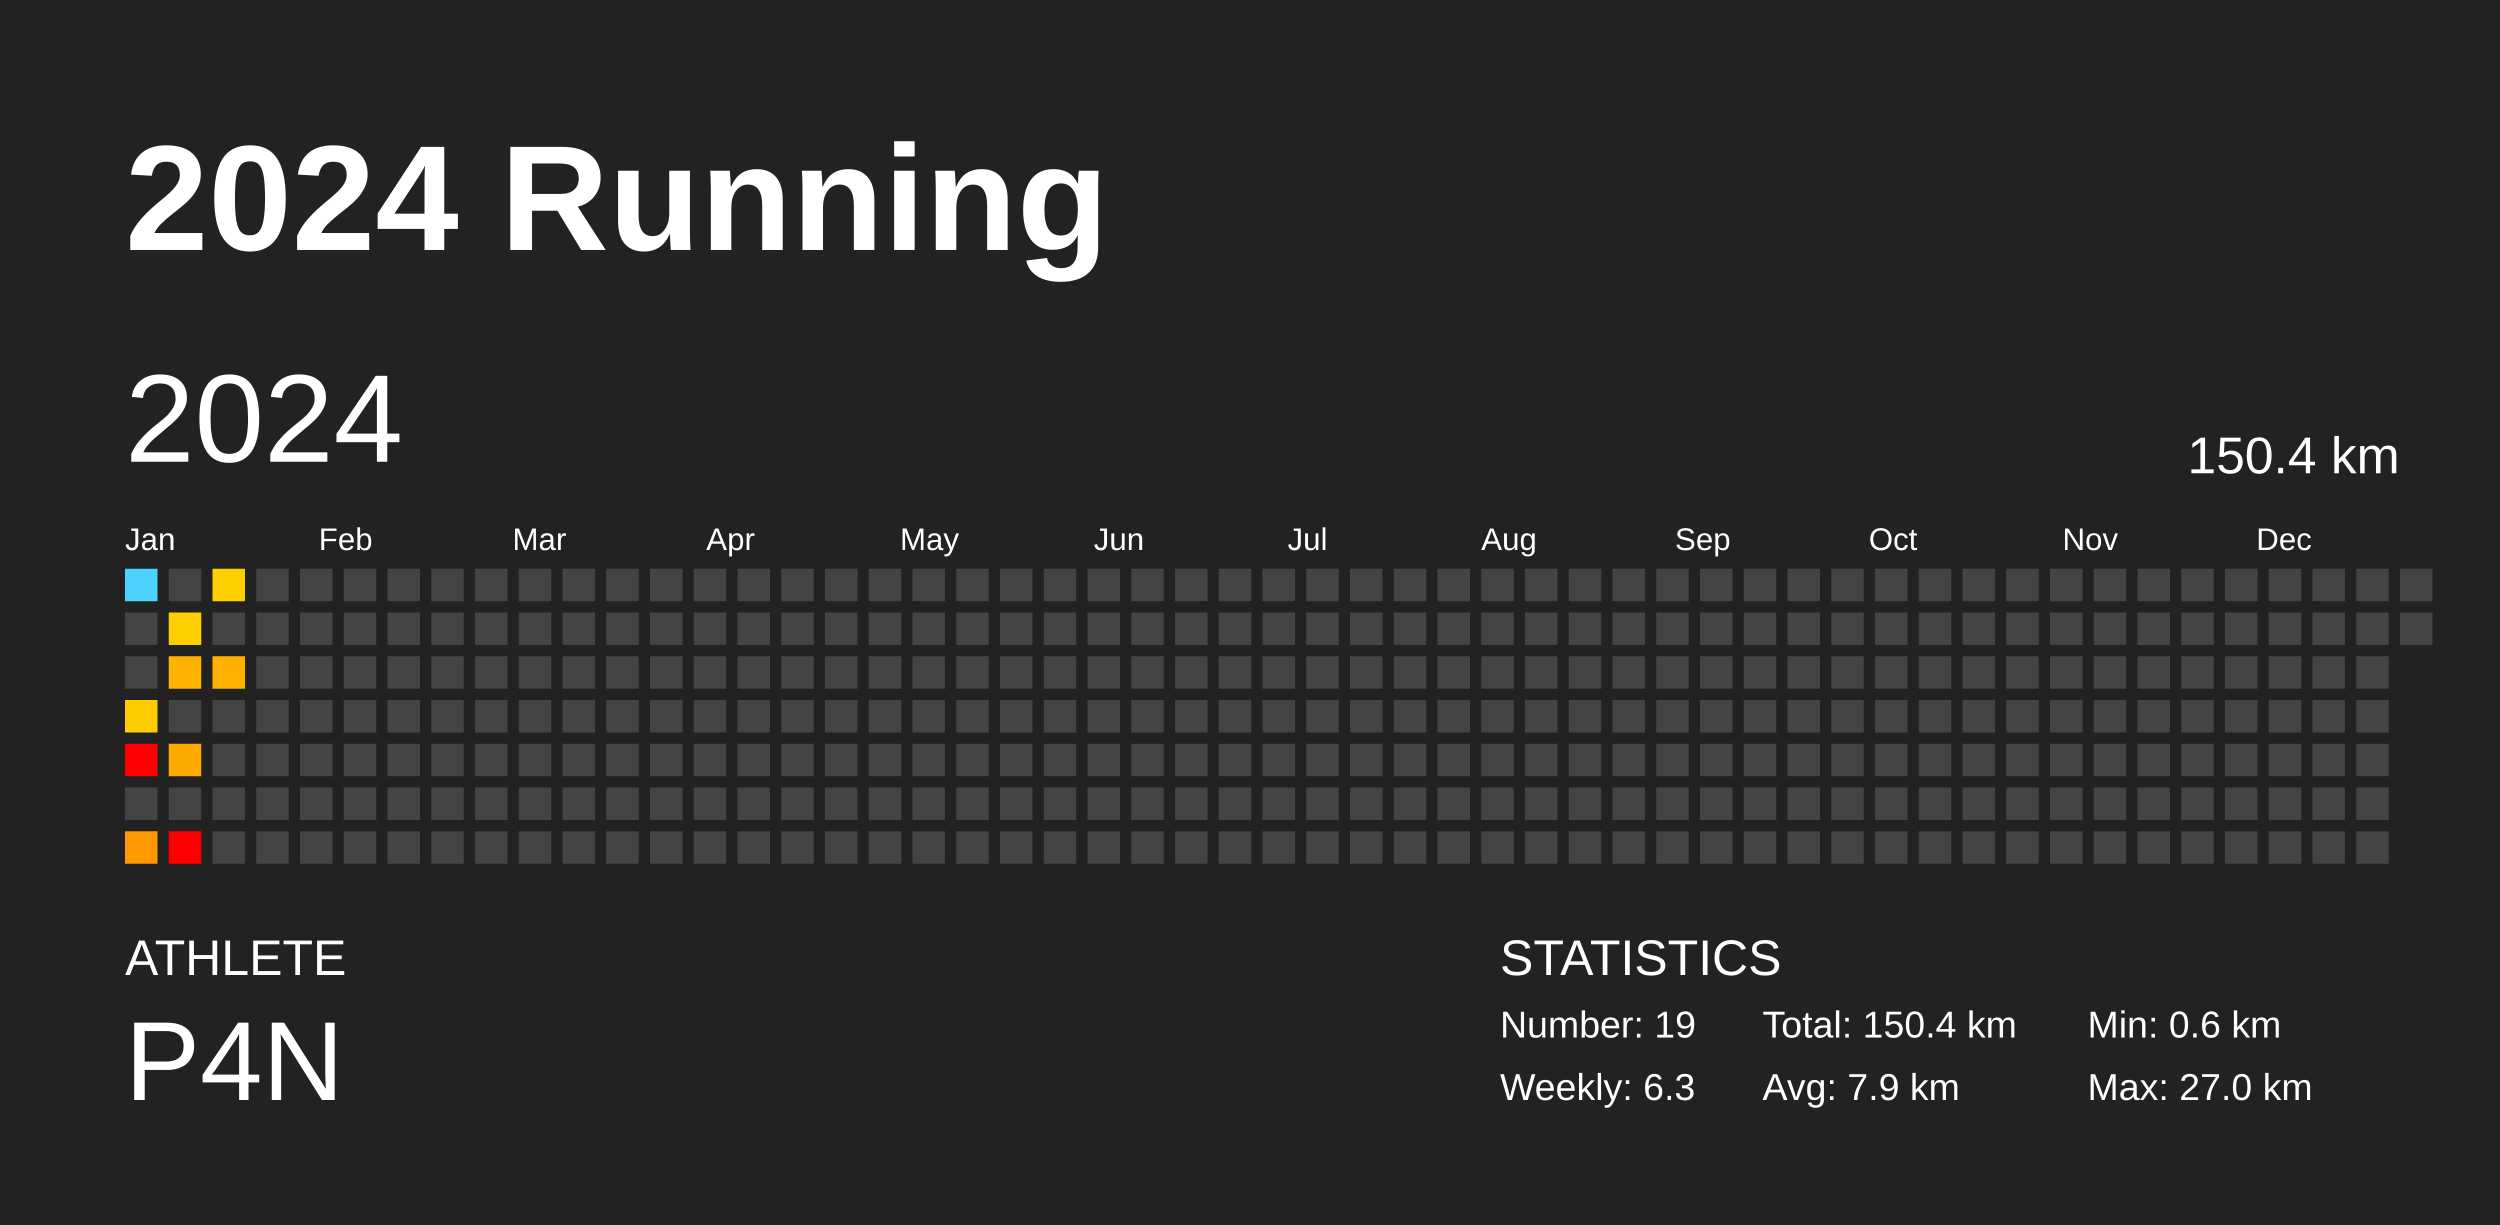
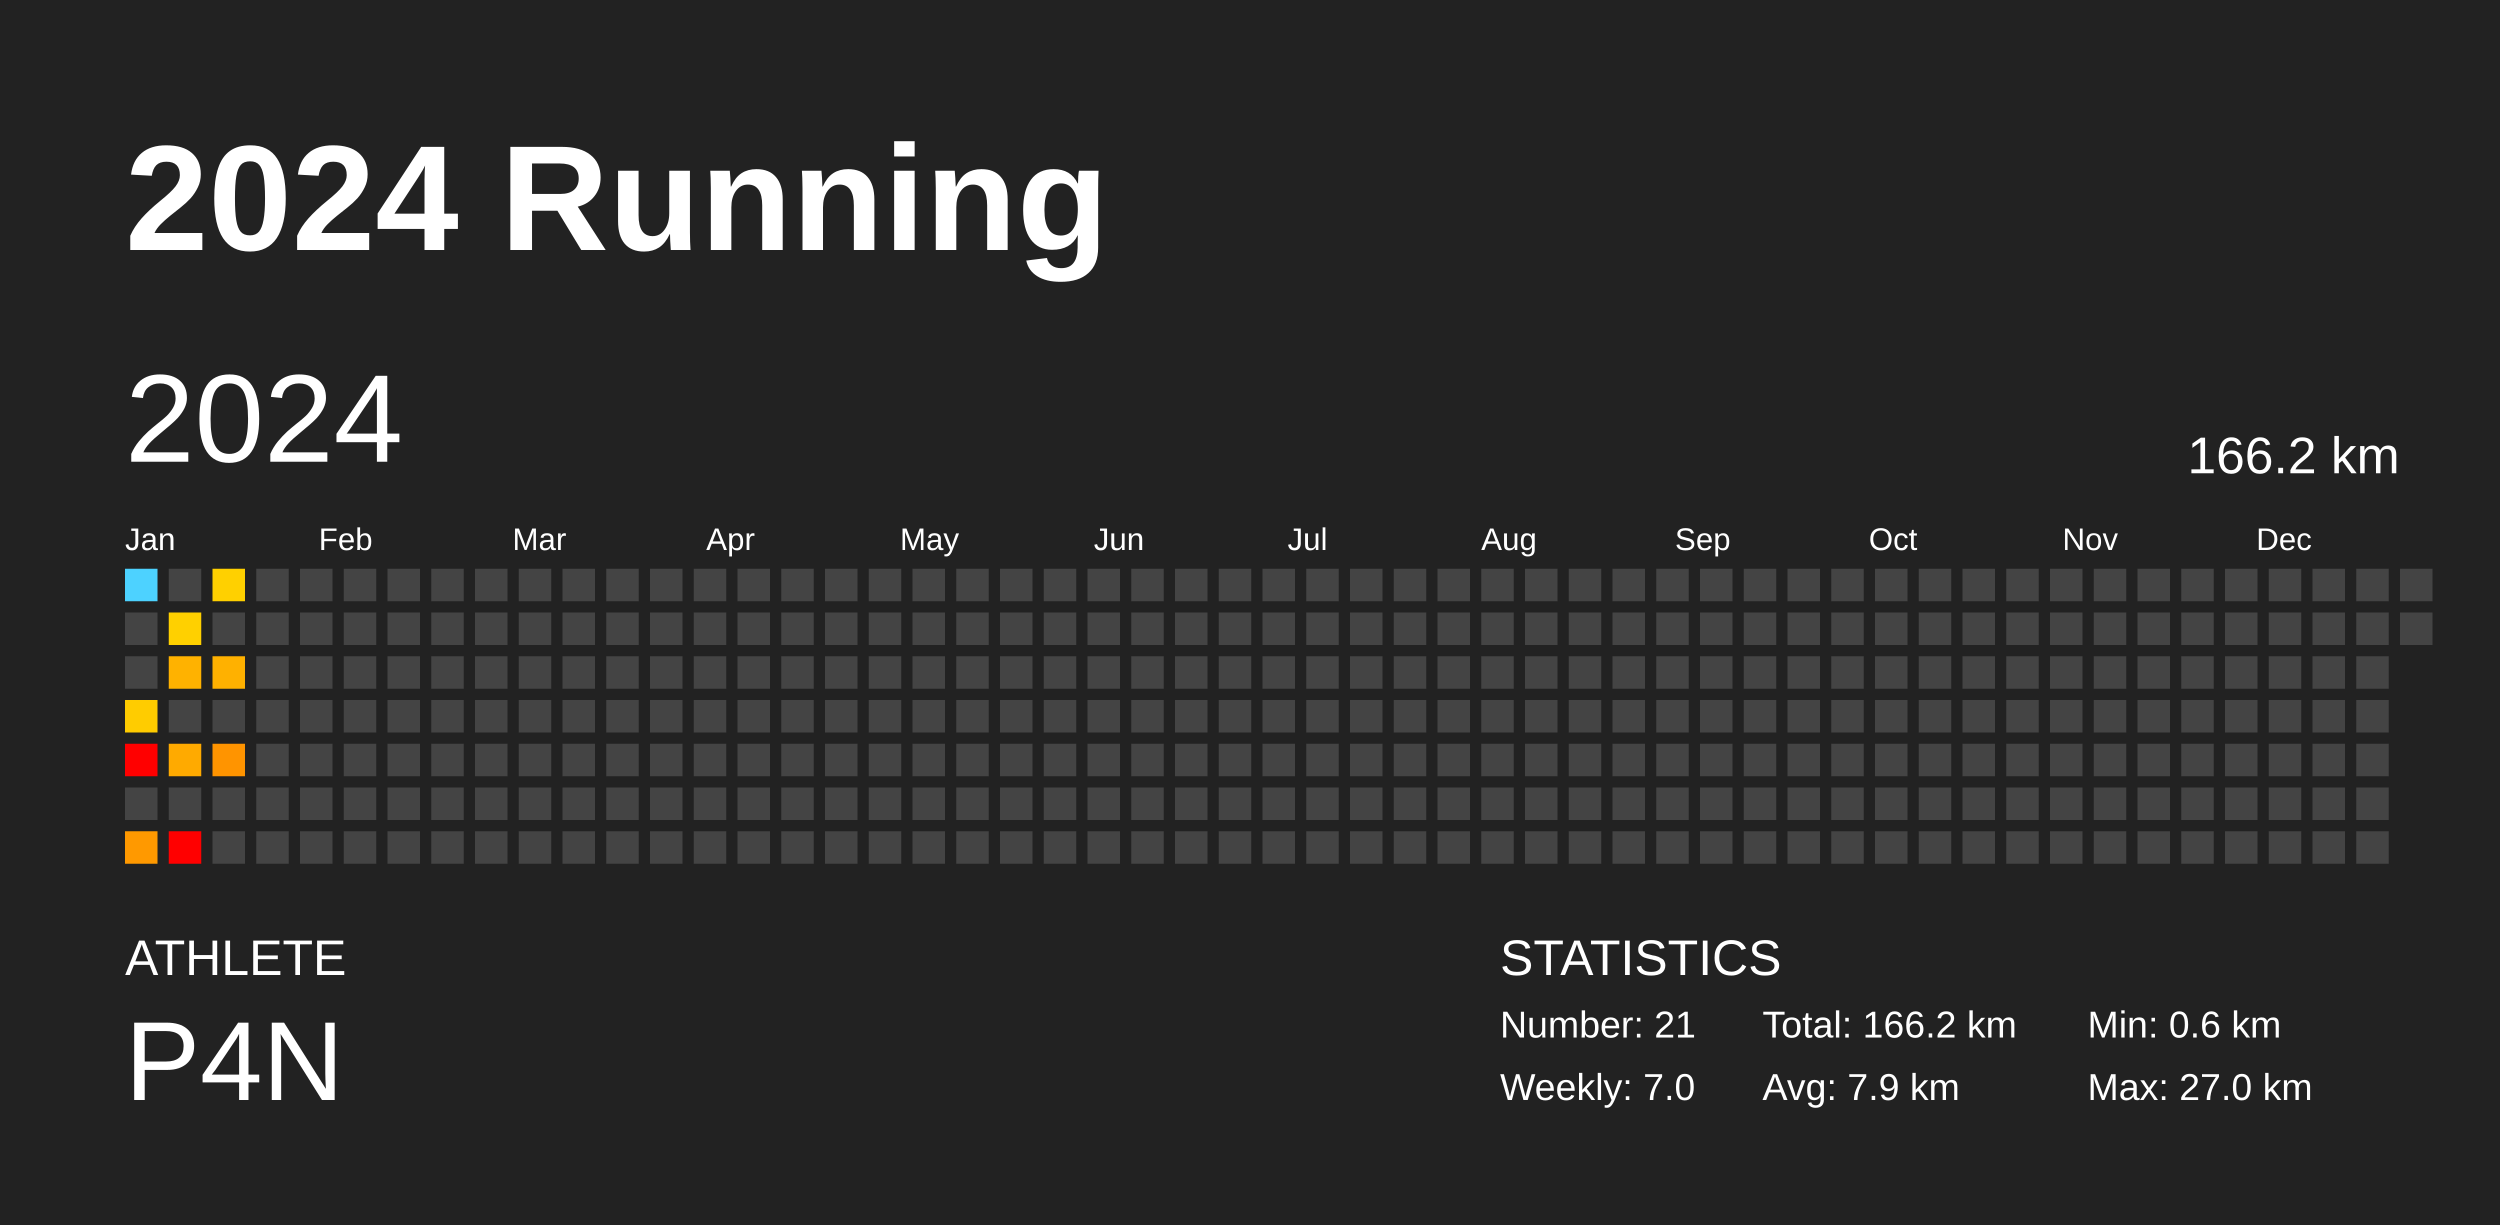
<svg xmlns="http://www.w3.org/2000/svg" baseProfile="full" height="98mm" version="1.1" viewBox="0,0,200,98" width="200mm">
  <defs />
  <rect fill="#222222" height="98" width="200" x="0" y="0" />
  <text fill="#FFFFFF" style="font-size:12px; font-family:Arial; font-weight:bold;" x="10" y="20">2024 Running</text>
  <text fill="#FFFFFF" style="font-size:4px; font-family:Arial" x="10" y="78">ATHLETE</text>
  <text fill="#FFFFFF" style="font-size:9px; font-family:Arial" x="10" y="88">P4N</text>
  <text fill="#FFFFFF" style="font-size:4px; font-family:Arial" x="120" y="78">STATISTICS</text>
-   <text fill="#FFFFFF" style="font-size:3px; font-family:Arial" x="120" y="83">Number: 19</text>
-   <text fill="#FFFFFF" style="font-size:3px; font-family:Arial" x="120" y="88">Weekly: 6.3</text>
-   <text fill="#FFFFFF" style="font-size:3px; font-family:Arial" x="141" y="83">Total: 150.4 km</text>
+   <text fill="#FFFFFF" style="font-size:3px; font-family:Arial" x="120" y="83">Number: 21</text>
+   <text fill="#FFFFFF" style="font-size:3px; font-family:Arial" x="120" y="88">Weekly: 7.0</text>
+   <text fill="#FFFFFF" style="font-size:3px; font-family:Arial" x="141" y="83">Total: 166.2 km</text>
  <text fill="#FFFFFF" style="font-size:3px; font-family:Arial" x="141" y="88">Avg: 7.9 km</text>
  <text fill="#FFFFFF" style="font-size:3px; font-family:Arial" x="167" y="83">Min: 0.6 km</text>
  <text fill="#FFFFFF" style="font-size:3px; font-family:Arial" x="167" y="88">Max: 27.0 km</text>
  <text dominant-baseline="hanging" fill="#FFFFFF" style="font-size:10.0px; font-family:Arial;" x="10" y="30">2024</text>
-   <text dominant-baseline="hanging" fill="#FFFFFF" style="font-size:4.125px; font-family:Arial;" x="175" y="35">150.4 km</text>
+   <text dominant-baseline="hanging" fill="#FFFFFF" style="font-size:4.125px; font-family:Arial;" x="175" y="35">166.2 km</text>
  <text fill="#FFFFFF" style="font-size:2.5px; font-family:Arial" x="10.0" y="44">Jan</text>
  <text fill="#FFFFFF" style="font-size:2.5px; font-family:Arial" x="25.5" y="44">Feb</text>
  <text fill="#FFFFFF" style="font-size:2.5px; font-family:Arial" x="41.0" y="44">Mar</text>
  <text fill="#FFFFFF" style="font-size:2.5px; font-family:Arial" x="56.5" y="44">Apr</text>
  <text fill="#FFFFFF" style="font-size:2.5px; font-family:Arial" x="72.0" y="44">May</text>
  <text fill="#FFFFFF" style="font-size:2.5px; font-family:Arial" x="87.5" y="44">Jun</text>
  <text fill="#FFFFFF" style="font-size:2.5px; font-family:Arial" x="103.0" y="44">Jul</text>
  <text fill="#FFFFFF" style="font-size:2.5px; font-family:Arial" x="118.5" y="44">Aug</text>
  <text fill="#FFFFFF" style="font-size:2.5px; font-family:Arial" x="134.0" y="44">Sep</text>
  <text fill="#FFFFFF" style="font-size:2.5px; font-family:Arial" x="149.5" y="44">Oct</text>
  <text fill="#FFFFFF" style="font-size:2.5px; font-family:Arial" x="165.0" y="44">Nov</text>
  <text fill="#FFFFFF" style="font-size:2.5px; font-family:Arial" x="180.5" y="44">Dec</text>
  <rect fill="#4dd2ff" height="2.6" width="2.6" x="10.0" y="45.5" />
  <rect fill="#444444" height="2.6" width="2.6" x="10.0" y="49.0" />
  <rect fill="#444444" height="2.6" width="2.6" x="10.0" y="52.5" />
  <rect fill="#ffcc00" height="2.6" width="2.6" x="10.0" y="56.0" />
  <rect fill="red" height="2.6" width="2.6" x="10.0" y="59.5" />
  <rect fill="#444444" height="2.6" width="2.6" x="10.0" y="63.0" />
  <rect fill="#ff9900" height="2.6" width="2.6" x="10.0" y="66.5" />
  <rect fill="#444444" height="2.6" width="2.6" x="13.5" y="45.5" />
  <rect fill="#ffd000" height="2.6" width="2.6" x="13.5" y="49.0" />
  <rect fill="#ffb200" height="2.6" width="2.6" x="13.5" y="52.5" />
  <rect fill="#444444" height="2.6" width="2.6" x="13.5" y="56.0" />
  <rect fill="#ffaa00" height="2.6" width="2.6" x="13.5" y="59.5" />
  <rect fill="#444444" height="2.6" width="2.6" x="13.5" y="63.0" />
  <rect fill="red" height="2.6" width="2.6" x="13.5" y="66.5" />
  <rect fill="#ffd000" height="2.6" width="2.6" x="17.0" y="45.5" />
  <rect fill="#444444" height="2.6" width="2.6" x="17.0" y="49.0" />
  <rect fill="#ffb100" height="2.6" width="2.6" x="17.0" y="52.5" />
  <rect fill="#444444" height="2.6" width="2.6" x="17.0" y="56.0" />
-   <rect fill="#444444" height="2.6" width="2.6" x="17.0" y="59.5" />
+   <rect fill="#ff9400" height="2.6" width="2.6" x="17.0" y="59.5" />
  <rect fill="#444444" height="2.6" width="2.6" x="17.0" y="63.0" />
  <rect fill="#444444" height="2.6" width="2.6" x="17.0" y="66.5" />
  <rect fill="#444444" height="2.6" width="2.6" x="20.5" y="45.5" />
  <rect fill="#444444" height="2.6" width="2.6" x="20.5" y="49.0" />
  <rect fill="#444444" height="2.6" width="2.6" x="20.5" y="52.5" />
  <rect fill="#444444" height="2.6" width="2.6" x="20.5" y="56.0" />
  <rect fill="#444444" height="2.6" width="2.6" x="20.5" y="59.5" />
  <rect fill="#444444" height="2.6" width="2.6" x="20.5" y="63.0" />
  <rect fill="#444444" height="2.6" width="2.6" x="20.5" y="66.5" />
  <rect fill="#444444" height="2.6" width="2.6" x="24.0" y="45.5" />
  <rect fill="#444444" height="2.6" width="2.6" x="24.0" y="49.0" />
  <rect fill="#444444" height="2.6" width="2.6" x="24.0" y="52.5" />
  <rect fill="#444444" height="2.6" width="2.6" x="24.0" y="56.0" />
  <rect fill="#444444" height="2.6" width="2.6" x="24.0" y="59.5" />
  <rect fill="#444444" height="2.6" width="2.6" x="24.0" y="63.0" />
  <rect fill="#444444" height="2.6" width="2.6" x="24.0" y="66.5" />
  <rect fill="#444444" height="2.6" width="2.6" x="27.5" y="45.5" />
  <rect fill="#444444" height="2.6" width="2.6" x="27.5" y="49.0" />
  <rect fill="#444444" height="2.6" width="2.6" x="27.5" y="52.5" />
  <rect fill="#444444" height="2.6" width="2.6" x="27.5" y="56.0" />
  <rect fill="#444444" height="2.6" width="2.6" x="27.5" y="59.5" />
  <rect fill="#444444" height="2.6" width="2.6" x="27.5" y="63.0" />
  <rect fill="#444444" height="2.6" width="2.6" x="27.5" y="66.5" />
  <rect fill="#444444" height="2.6" width="2.6" x="31.0" y="45.5" />
  <rect fill="#444444" height="2.6" width="2.6" x="31.0" y="49.0" />
  <rect fill="#444444" height="2.6" width="2.6" x="31.0" y="52.5" />
  <rect fill="#444444" height="2.6" width="2.6" x="31.0" y="56.0" />
  <rect fill="#444444" height="2.6" width="2.6" x="31.0" y="59.5" />
  <rect fill="#444444" height="2.6" width="2.6" x="31.0" y="63.0" />
  <rect fill="#444444" height="2.6" width="2.6" x="31.0" y="66.5" />
  <rect fill="#444444" height="2.6" width="2.6" x="34.5" y="45.5" />
  <rect fill="#444444" height="2.6" width="2.6" x="34.5" y="49.0" />
  <rect fill="#444444" height="2.6" width="2.6" x="34.5" y="52.5" />
  <rect fill="#444444" height="2.6" width="2.6" x="34.5" y="56.0" />
  <rect fill="#444444" height="2.6" width="2.6" x="34.5" y="59.5" />
  <rect fill="#444444" height="2.6" width="2.6" x="34.5" y="63.0" />
  <rect fill="#444444" height="2.6" width="2.6" x="34.5" y="66.5" />
  <rect fill="#444444" height="2.6" width="2.6" x="38.0" y="45.5" />
  <rect fill="#444444" height="2.6" width="2.6" x="38.0" y="49.0" />
  <rect fill="#444444" height="2.6" width="2.6" x="38.0" y="52.5" />
  <rect fill="#444444" height="2.6" width="2.6" x="38.0" y="56.0" />
  <rect fill="#444444" height="2.6" width="2.6" x="38.0" y="59.5" />
  <rect fill="#444444" height="2.6" width="2.6" x="38.0" y="63.0" />
  <rect fill="#444444" height="2.6" width="2.6" x="38.0" y="66.5" />
  <rect fill="#444444" height="2.6" width="2.6" x="41.5" y="45.5" />
  <rect fill="#444444" height="2.6" width="2.6" x="41.5" y="49.0" />
  <rect fill="#444444" height="2.6" width="2.6" x="41.5" y="52.5" />
  <rect fill="#444444" height="2.6" width="2.6" x="41.5" y="56.0" />
  <rect fill="#444444" height="2.6" width="2.6" x="41.5" y="59.5" />
  <rect fill="#444444" height="2.6" width="2.6" x="41.5" y="63.0" />
  <rect fill="#444444" height="2.6" width="2.6" x="41.5" y="66.5" />
  <rect fill="#444444" height="2.6" width="2.6" x="45.0" y="45.5" />
  <rect fill="#444444" height="2.6" width="2.6" x="45.0" y="49.0" />
  <rect fill="#444444" height="2.6" width="2.6" x="45.0" y="52.5" />
  <rect fill="#444444" height="2.6" width="2.6" x="45.0" y="56.0" />
  <rect fill="#444444" height="2.6" width="2.6" x="45.0" y="59.5" />
  <rect fill="#444444" height="2.6" width="2.6" x="45.0" y="63.0" />
  <rect fill="#444444" height="2.6" width="2.6" x="45.0" y="66.5" />
  <rect fill="#444444" height="2.6" width="2.6" x="48.5" y="45.5" />
  <rect fill="#444444" height="2.6" width="2.6" x="48.5" y="49.0" />
  <rect fill="#444444" height="2.6" width="2.6" x="48.5" y="52.5" />
  <rect fill="#444444" height="2.6" width="2.6" x="48.5" y="56.0" />
  <rect fill="#444444" height="2.6" width="2.6" x="48.5" y="59.5" />
  <rect fill="#444444" height="2.6" width="2.6" x="48.5" y="63.0" />
  <rect fill="#444444" height="2.6" width="2.6" x="48.5" y="66.5" />
  <rect fill="#444444" height="2.6" width="2.6" x="52.0" y="45.5" />
  <rect fill="#444444" height="2.6" width="2.6" x="52.0" y="49.0" />
  <rect fill="#444444" height="2.6" width="2.6" x="52.0" y="52.5" />
  <rect fill="#444444" height="2.6" width="2.6" x="52.0" y="56.0" />
  <rect fill="#444444" height="2.6" width="2.6" x="52.0" y="59.5" />
  <rect fill="#444444" height="2.6" width="2.6" x="52.0" y="63.0" />
  <rect fill="#444444" height="2.6" width="2.6" x="52.0" y="66.5" />
  <rect fill="#444444" height="2.6" width="2.6" x="55.5" y="45.5" />
  <rect fill="#444444" height="2.6" width="2.6" x="55.5" y="49.0" />
  <rect fill="#444444" height="2.6" width="2.6" x="55.5" y="52.5" />
  <rect fill="#444444" height="2.6" width="2.6" x="55.5" y="56.0" />
  <rect fill="#444444" height="2.6" width="2.6" x="55.5" y="59.5" />
  <rect fill="#444444" height="2.6" width="2.6" x="55.5" y="63.0" />
  <rect fill="#444444" height="2.6" width="2.6" x="55.5" y="66.5" />
  <rect fill="#444444" height="2.6" width="2.6" x="59.0" y="45.5" />
  <rect fill="#444444" height="2.6" width="2.6" x="59.0" y="49.0" />
  <rect fill="#444444" height="2.6" width="2.6" x="59.0" y="52.5" />
  <rect fill="#444444" height="2.6" width="2.6" x="59.0" y="56.0" />
  <rect fill="#444444" height="2.6" width="2.6" x="59.0" y="59.5" />
  <rect fill="#444444" height="2.6" width="2.6" x="59.0" y="63.0" />
  <rect fill="#444444" height="2.6" width="2.6" x="59.0" y="66.5" />
  <rect fill="#444444" height="2.6" width="2.6" x="62.5" y="45.5" />
  <rect fill="#444444" height="2.6" width="2.6" x="62.5" y="49.0" />
  <rect fill="#444444" height="2.6" width="2.6" x="62.5" y="52.5" />
  <rect fill="#444444" height="2.6" width="2.6" x="62.5" y="56.0" />
  <rect fill="#444444" height="2.6" width="2.6" x="62.5" y="59.5" />
  <rect fill="#444444" height="2.6" width="2.6" x="62.5" y="63.0" />
  <rect fill="#444444" height="2.6" width="2.6" x="62.5" y="66.5" />
  <rect fill="#444444" height="2.6" width="2.6" x="66.0" y="45.5" />
  <rect fill="#444444" height="2.6" width="2.6" x="66.0" y="49.0" />
  <rect fill="#444444" height="2.6" width="2.6" x="66.0" y="52.5" />
  <rect fill="#444444" height="2.6" width="2.6" x="66.0" y="56.0" />
  <rect fill="#444444" height="2.6" width="2.6" x="66.0" y="59.5" />
  <rect fill="#444444" height="2.6" width="2.6" x="66.0" y="63.0" />
  <rect fill="#444444" height="2.6" width="2.6" x="66.0" y="66.5" />
  <rect fill="#444444" height="2.6" width="2.6" x="69.5" y="45.5" />
  <rect fill="#444444" height="2.6" width="2.6" x="69.5" y="49.0" />
  <rect fill="#444444" height="2.6" width="2.6" x="69.5" y="52.5" />
  <rect fill="#444444" height="2.6" width="2.6" x="69.5" y="56.0" />
  <rect fill="#444444" height="2.6" width="2.6" x="69.5" y="59.5" />
  <rect fill="#444444" height="2.6" width="2.6" x="69.5" y="63.0" />
  <rect fill="#444444" height="2.6" width="2.6" x="69.5" y="66.5" />
  <rect fill="#444444" height="2.6" width="2.6" x="73.0" y="45.5" />
  <rect fill="#444444" height="2.6" width="2.6" x="73.0" y="49.0" />
  <rect fill="#444444" height="2.6" width="2.6" x="73.0" y="52.5" />
  <rect fill="#444444" height="2.6" width="2.6" x="73.0" y="56.0" />
  <rect fill="#444444" height="2.6" width="2.6" x="73.0" y="59.5" />
  <rect fill="#444444" height="2.6" width="2.6" x="73.0" y="63.0" />
  <rect fill="#444444" height="2.6" width="2.6" x="73.0" y="66.5" />
  <rect fill="#444444" height="2.6" width="2.6" x="76.5" y="45.5" />
  <rect fill="#444444" height="2.6" width="2.6" x="76.5" y="49.0" />
  <rect fill="#444444" height="2.6" width="2.6" x="76.5" y="52.5" />
  <rect fill="#444444" height="2.6" width="2.6" x="76.5" y="56.0" />
  <rect fill="#444444" height="2.6" width="2.6" x="76.5" y="59.5" />
  <rect fill="#444444" height="2.6" width="2.6" x="76.5" y="63.0" />
  <rect fill="#444444" height="2.6" width="2.6" x="76.5" y="66.5" />
  <rect fill="#444444" height="2.6" width="2.6" x="80.0" y="45.5" />
  <rect fill="#444444" height="2.6" width="2.6" x="80.0" y="49.0" />
  <rect fill="#444444" height="2.6" width="2.6" x="80.0" y="52.5" />
  <rect fill="#444444" height="2.6" width="2.6" x="80.0" y="56.0" />
  <rect fill="#444444" height="2.6" width="2.6" x="80.0" y="59.5" />
  <rect fill="#444444" height="2.6" width="2.6" x="80.0" y="63.0" />
  <rect fill="#444444" height="2.6" width="2.6" x="80.0" y="66.5" />
  <rect fill="#444444" height="2.6" width="2.6" x="83.5" y="45.5" />
  <rect fill="#444444" height="2.6" width="2.6" x="83.5" y="49.0" />
  <rect fill="#444444" height="2.6" width="2.6" x="83.5" y="52.5" />
  <rect fill="#444444" height="2.6" width="2.6" x="83.5" y="56.0" />
  <rect fill="#444444" height="2.6" width="2.6" x="83.5" y="59.5" />
  <rect fill="#444444" height="2.6" width="2.6" x="83.5" y="63.0" />
  <rect fill="#444444" height="2.6" width="2.6" x="83.5" y="66.5" />
  <rect fill="#444444" height="2.6" width="2.6" x="87.0" y="45.5" />
  <rect fill="#444444" height="2.6" width="2.6" x="87.0" y="49.0" />
  <rect fill="#444444" height="2.6" width="2.6" x="87.0" y="52.5" />
  <rect fill="#444444" height="2.6" width="2.6" x="87.0" y="56.0" />
  <rect fill="#444444" height="2.6" width="2.6" x="87.0" y="59.5" />
  <rect fill="#444444" height="2.6" width="2.6" x="87.0" y="63.0" />
  <rect fill="#444444" height="2.6" width="2.6" x="87.0" y="66.5" />
  <rect fill="#444444" height="2.6" width="2.6" x="90.5" y="45.5" />
  <rect fill="#444444" height="2.6" width="2.6" x="90.5" y="49.0" />
  <rect fill="#444444" height="2.6" width="2.6" x="90.5" y="52.5" />
  <rect fill="#444444" height="2.6" width="2.6" x="90.5" y="56.0" />
  <rect fill="#444444" height="2.6" width="2.6" x="90.5" y="59.5" />
  <rect fill="#444444" height="2.6" width="2.6" x="90.5" y="63.0" />
  <rect fill="#444444" height="2.6" width="2.6" x="90.5" y="66.5" />
  <rect fill="#444444" height="2.6" width="2.6" x="94.0" y="45.5" />
  <rect fill="#444444" height="2.6" width="2.6" x="94.0" y="49.0" />
  <rect fill="#444444" height="2.6" width="2.6" x="94.0" y="52.5" />
  <rect fill="#444444" height="2.6" width="2.6" x="94.0" y="56.0" />
  <rect fill="#444444" height="2.6" width="2.6" x="94.0" y="59.5" />
  <rect fill="#444444" height="2.6" width="2.6" x="94.0" y="63.0" />
  <rect fill="#444444" height="2.6" width="2.6" x="94.0" y="66.5" />
  <rect fill="#444444" height="2.6" width="2.6" x="97.5" y="45.5" />
  <rect fill="#444444" height="2.6" width="2.6" x="97.5" y="49.0" />
  <rect fill="#444444" height="2.6" width="2.6" x="97.5" y="52.5" />
  <rect fill="#444444" height="2.6" width="2.6" x="97.5" y="56.0" />
  <rect fill="#444444" height="2.6" width="2.6" x="97.5" y="59.5" />
  <rect fill="#444444" height="2.6" width="2.6" x="97.5" y="63.0" />
  <rect fill="#444444" height="2.6" width="2.6" x="97.5" y="66.5" />
  <rect fill="#444444" height="2.6" width="2.6" x="101.0" y="45.5" />
  <rect fill="#444444" height="2.6" width="2.6" x="101.0" y="49.0" />
  <rect fill="#444444" height="2.6" width="2.6" x="101.0" y="52.5" />
  <rect fill="#444444" height="2.6" width="2.6" x="101.0" y="56.0" />
  <rect fill="#444444" height="2.6" width="2.6" x="101.0" y="59.5" />
  <rect fill="#444444" height="2.6" width="2.6" x="101.0" y="63.0" />
  <rect fill="#444444" height="2.6" width="2.6" x="101.0" y="66.5" />
  <rect fill="#444444" height="2.6" width="2.6" x="104.5" y="45.5" />
  <rect fill="#444444" height="2.6" width="2.6" x="104.5" y="49.0" />
  <rect fill="#444444" height="2.6" width="2.6" x="104.5" y="52.5" />
  <rect fill="#444444" height="2.6" width="2.6" x="104.5" y="56.0" />
  <rect fill="#444444" height="2.6" width="2.6" x="104.5" y="59.5" />
  <rect fill="#444444" height="2.6" width="2.6" x="104.5" y="63.0" />
  <rect fill="#444444" height="2.6" width="2.6" x="104.5" y="66.5" />
  <rect fill="#444444" height="2.6" width="2.6" x="108.0" y="45.5" />
  <rect fill="#444444" height="2.6" width="2.6" x="108.0" y="49.0" />
  <rect fill="#444444" height="2.6" width="2.6" x="108.0" y="52.5" />
  <rect fill="#444444" height="2.6" width="2.6" x="108.0" y="56.0" />
  <rect fill="#444444" height="2.6" width="2.6" x="108.0" y="59.5" />
  <rect fill="#444444" height="2.6" width="2.6" x="108.0" y="63.0" />
  <rect fill="#444444" height="2.6" width="2.6" x="108.0" y="66.5" />
  <rect fill="#444444" height="2.6" width="2.6" x="111.5" y="45.5" />
  <rect fill="#444444" height="2.6" width="2.6" x="111.5" y="49.0" />
  <rect fill="#444444" height="2.6" width="2.6" x="111.5" y="52.5" />
  <rect fill="#444444" height="2.6" width="2.6" x="111.5" y="56.0" />
  <rect fill="#444444" height="2.6" width="2.6" x="111.5" y="59.5" />
  <rect fill="#444444" height="2.6" width="2.6" x="111.5" y="63.0" />
  <rect fill="#444444" height="2.6" width="2.6" x="111.5" y="66.5" />
  <rect fill="#444444" height="2.6" width="2.6" x="115.0" y="45.5" />
  <rect fill="#444444" height="2.6" width="2.6" x="115.0" y="49.0" />
  <rect fill="#444444" height="2.6" width="2.6" x="115.0" y="52.5" />
  <rect fill="#444444" height="2.6" width="2.6" x="115.0" y="56.0" />
  <rect fill="#444444" height="2.6" width="2.6" x="115.0" y="59.5" />
  <rect fill="#444444" height="2.6" width="2.6" x="115.0" y="63.0" />
  <rect fill="#444444" height="2.6" width="2.6" x="115.0" y="66.5" />
  <rect fill="#444444" height="2.6" width="2.6" x="118.5" y="45.5" />
  <rect fill="#444444" height="2.6" width="2.6" x="118.5" y="49.0" />
  <rect fill="#444444" height="2.6" width="2.6" x="118.5" y="52.5" />
  <rect fill="#444444" height="2.6" width="2.6" x="118.5" y="56.0" />
  <rect fill="#444444" height="2.6" width="2.6" x="118.5" y="59.5" />
  <rect fill="#444444" height="2.6" width="2.6" x="118.5" y="63.0" />
  <rect fill="#444444" height="2.6" width="2.6" x="118.5" y="66.5" />
  <rect fill="#444444" height="2.6" width="2.6" x="122.0" y="45.5" />
  <rect fill="#444444" height="2.6" width="2.6" x="122.0" y="49.0" />
  <rect fill="#444444" height="2.6" width="2.6" x="122.0" y="52.5" />
  <rect fill="#444444" height="2.6" width="2.6" x="122.0" y="56.0" />
  <rect fill="#444444" height="2.6" width="2.6" x="122.0" y="59.5" />
  <rect fill="#444444" height="2.6" width="2.6" x="122.0" y="63.0" />
  <rect fill="#444444" height="2.6" width="2.6" x="122.0" y="66.5" />
  <rect fill="#444444" height="2.6" width="2.6" x="125.5" y="45.5" />
  <rect fill="#444444" height="2.6" width="2.6" x="125.5" y="49.0" />
  <rect fill="#444444" height="2.6" width="2.6" x="125.5" y="52.5" />
  <rect fill="#444444" height="2.6" width="2.6" x="125.5" y="56.0" />
  <rect fill="#444444" height="2.6" width="2.6" x="125.5" y="59.5" />
  <rect fill="#444444" height="2.6" width="2.6" x="125.5" y="63.0" />
  <rect fill="#444444" height="2.6" width="2.6" x="125.5" y="66.5" />
  <rect fill="#444444" height="2.6" width="2.6" x="129.0" y="45.5" />
  <rect fill="#444444" height="2.6" width="2.6" x="129.0" y="49.0" />
  <rect fill="#444444" height="2.6" width="2.6" x="129.0" y="52.5" />
  <rect fill="#444444" height="2.6" width="2.6" x="129.0" y="56.0" />
  <rect fill="#444444" height="2.6" width="2.6" x="129.0" y="59.5" />
  <rect fill="#444444" height="2.6" width="2.6" x="129.0" y="63.0" />
  <rect fill="#444444" height="2.6" width="2.6" x="129.0" y="66.5" />
  <rect fill="#444444" height="2.6" width="2.6" x="132.5" y="45.5" />
  <rect fill="#444444" height="2.6" width="2.6" x="132.5" y="49.0" />
  <rect fill="#444444" height="2.6" width="2.6" x="132.5" y="52.5" />
  <rect fill="#444444" height="2.6" width="2.6" x="132.5" y="56.0" />
  <rect fill="#444444" height="2.6" width="2.6" x="132.5" y="59.5" />
  <rect fill="#444444" height="2.6" width="2.6" x="132.5" y="63.0" />
  <rect fill="#444444" height="2.6" width="2.6" x="132.5" y="66.5" />
  <rect fill="#444444" height="2.6" width="2.6" x="136.0" y="45.5" />
  <rect fill="#444444" height="2.6" width="2.6" x="136.0" y="49.0" />
  <rect fill="#444444" height="2.6" width="2.6" x="136.0" y="52.5" />
  <rect fill="#444444" height="2.6" width="2.6" x="136.0" y="56.0" />
  <rect fill="#444444" height="2.6" width="2.6" x="136.0" y="59.5" />
  <rect fill="#444444" height="2.6" width="2.6" x="136.0" y="63.0" />
  <rect fill="#444444" height="2.6" width="2.6" x="136.0" y="66.5" />
  <rect fill="#444444" height="2.6" width="2.6" x="139.5" y="45.5" />
  <rect fill="#444444" height="2.6" width="2.6" x="139.5" y="49.0" />
  <rect fill="#444444" height="2.6" width="2.6" x="139.5" y="52.5" />
  <rect fill="#444444" height="2.6" width="2.6" x="139.5" y="56.0" />
  <rect fill="#444444" height="2.6" width="2.6" x="139.5" y="59.5" />
  <rect fill="#444444" height="2.6" width="2.6" x="139.5" y="63.0" />
  <rect fill="#444444" height="2.6" width="2.6" x="139.5" y="66.5" />
  <rect fill="#444444" height="2.6" width="2.6" x="143.0" y="45.5" />
  <rect fill="#444444" height="2.6" width="2.6" x="143.0" y="49.0" />
  <rect fill="#444444" height="2.6" width="2.6" x="143.0" y="52.5" />
  <rect fill="#444444" height="2.6" width="2.6" x="143.0" y="56.0" />
  <rect fill="#444444" height="2.6" width="2.6" x="143.0" y="59.5" />
  <rect fill="#444444" height="2.6" width="2.6" x="143.0" y="63.0" />
  <rect fill="#444444" height="2.6" width="2.6" x="143.0" y="66.5" />
  <rect fill="#444444" height="2.6" width="2.6" x="146.5" y="45.5" />
  <rect fill="#444444" height="2.6" width="2.6" x="146.5" y="49.0" />
  <rect fill="#444444" height="2.6" width="2.6" x="146.5" y="52.5" />
  <rect fill="#444444" height="2.6" width="2.6" x="146.5" y="56.0" />
  <rect fill="#444444" height="2.6" width="2.6" x="146.5" y="59.5" />
  <rect fill="#444444" height="2.6" width="2.6" x="146.5" y="63.0" />
  <rect fill="#444444" height="2.6" width="2.6" x="146.5" y="66.5" />
  <rect fill="#444444" height="2.6" width="2.6" x="150.0" y="45.5" />
  <rect fill="#444444" height="2.6" width="2.6" x="150.0" y="49.0" />
  <rect fill="#444444" height="2.6" width="2.6" x="150.0" y="52.5" />
  <rect fill="#444444" height="2.6" width="2.6" x="150.0" y="56.0" />
  <rect fill="#444444" height="2.6" width="2.6" x="150.0" y="59.5" />
  <rect fill="#444444" height="2.6" width="2.6" x="150.0" y="63.0" />
  <rect fill="#444444" height="2.6" width="2.6" x="150.0" y="66.5" />
  <rect fill="#444444" height="2.6" width="2.6" x="153.5" y="45.5" />
  <rect fill="#444444" height="2.6" width="2.6" x="153.5" y="49.0" />
  <rect fill="#444444" height="2.6" width="2.6" x="153.5" y="52.5" />
  <rect fill="#444444" height="2.6" width="2.6" x="153.5" y="56.0" />
  <rect fill="#444444" height="2.6" width="2.6" x="153.5" y="59.5" />
  <rect fill="#444444" height="2.6" width="2.6" x="153.5" y="63.0" />
  <rect fill="#444444" height="2.6" width="2.6" x="153.5" y="66.5" />
  <rect fill="#444444" height="2.6" width="2.6" x="157.0" y="45.5" />
  <rect fill="#444444" height="2.6" width="2.6" x="157.0" y="49.0" />
  <rect fill="#444444" height="2.6" width="2.6" x="157.0" y="52.5" />
  <rect fill="#444444" height="2.6" width="2.6" x="157.0" y="56.0" />
  <rect fill="#444444" height="2.6" width="2.6" x="157.0" y="59.5" />
  <rect fill="#444444" height="2.6" width="2.6" x="157.0" y="63.0" />
  <rect fill="#444444" height="2.6" width="2.6" x="157.0" y="66.5" />
  <rect fill="#444444" height="2.6" width="2.6" x="160.5" y="45.5" />
  <rect fill="#444444" height="2.6" width="2.6" x="160.5" y="49.0" />
  <rect fill="#444444" height="2.6" width="2.6" x="160.5" y="52.5" />
  <rect fill="#444444" height="2.6" width="2.6" x="160.5" y="56.0" />
  <rect fill="#444444" height="2.6" width="2.6" x="160.5" y="59.5" />
  <rect fill="#444444" height="2.6" width="2.6" x="160.5" y="63.0" />
  <rect fill="#444444" height="2.6" width="2.6" x="160.5" y="66.5" />
  <rect fill="#444444" height="2.6" width="2.6" x="164.0" y="45.5" />
  <rect fill="#444444" height="2.6" width="2.6" x="164.0" y="49.0" />
  <rect fill="#444444" height="2.6" width="2.6" x="164.0" y="52.5" />
  <rect fill="#444444" height="2.6" width="2.6" x="164.0" y="56.0" />
  <rect fill="#444444" height="2.6" width="2.6" x="164.0" y="59.5" />
  <rect fill="#444444" height="2.6" width="2.6" x="164.0" y="63.0" />
  <rect fill="#444444" height="2.6" width="2.6" x="164.0" y="66.5" />
  <rect fill="#444444" height="2.6" width="2.6" x="167.5" y="45.5" />
  <rect fill="#444444" height="2.6" width="2.6" x="167.5" y="49.0" />
  <rect fill="#444444" height="2.6" width="2.6" x="167.5" y="52.5" />
  <rect fill="#444444" height="2.6" width="2.6" x="167.5" y="56.0" />
  <rect fill="#444444" height="2.6" width="2.6" x="167.5" y="59.5" />
  <rect fill="#444444" height="2.6" width="2.6" x="167.5" y="63.0" />
  <rect fill="#444444" height="2.6" width="2.6" x="167.5" y="66.5" />
  <rect fill="#444444" height="2.6" width="2.6" x="171.0" y="45.5" />
  <rect fill="#444444" height="2.6" width="2.6" x="171.0" y="49.0" />
  <rect fill="#444444" height="2.6" width="2.6" x="171.0" y="52.5" />
  <rect fill="#444444" height="2.6" width="2.6" x="171.0" y="56.0" />
  <rect fill="#444444" height="2.6" width="2.6" x="171.0" y="59.5" />
  <rect fill="#444444" height="2.6" width="2.6" x="171.0" y="63.0" />
  <rect fill="#444444" height="2.6" width="2.6" x="171.0" y="66.5" />
  <rect fill="#444444" height="2.6" width="2.6" x="174.5" y="45.5" />
  <rect fill="#444444" height="2.6" width="2.6" x="174.5" y="49.0" />
  <rect fill="#444444" height="2.6" width="2.6" x="174.5" y="52.5" />
  <rect fill="#444444" height="2.6" width="2.6" x="174.5" y="56.0" />
  <rect fill="#444444" height="2.6" width="2.6" x="174.5" y="59.5" />
  <rect fill="#444444" height="2.6" width="2.6" x="174.5" y="63.0" />
  <rect fill="#444444" height="2.6" width="2.6" x="174.5" y="66.5" />
  <rect fill="#444444" height="2.6" width="2.6" x="178.0" y="45.5" />
  <rect fill="#444444" height="2.6" width="2.6" x="178.0" y="49.0" />
  <rect fill="#444444" height="2.6" width="2.6" x="178.0" y="52.5" />
  <rect fill="#444444" height="2.6" width="2.6" x="178.0" y="56.0" />
  <rect fill="#444444" height="2.6" width="2.6" x="178.0" y="59.5" />
  <rect fill="#444444" height="2.6" width="2.6" x="178.0" y="63.0" />
  <rect fill="#444444" height="2.6" width="2.6" x="178.0" y="66.5" />
  <rect fill="#444444" height="2.6" width="2.6" x="181.5" y="45.5" />
  <rect fill="#444444" height="2.6" width="2.6" x="181.5" y="49.0" />
  <rect fill="#444444" height="2.6" width="2.6" x="181.5" y="52.5" />
  <rect fill="#444444" height="2.6" width="2.6" x="181.5" y="56.0" />
  <rect fill="#444444" height="2.6" width="2.6" x="181.5" y="59.5" />
  <rect fill="#444444" height="2.6" width="2.6" x="181.5" y="63.0" />
  <rect fill="#444444" height="2.6" width="2.6" x="181.5" y="66.5" />
  <rect fill="#444444" height="2.6" width="2.6" x="185.0" y="45.5" />
  <rect fill="#444444" height="2.6" width="2.6" x="185.0" y="49.0" />
  <rect fill="#444444" height="2.6" width="2.6" x="185.0" y="52.5" />
  <rect fill="#444444" height="2.6" width="2.6" x="185.0" y="56.0" />
  <rect fill="#444444" height="2.6" width="2.6" x="185.0" y="59.5" />
  <rect fill="#444444" height="2.6" width="2.6" x="185.0" y="63.0" />
  <rect fill="#444444" height="2.6" width="2.6" x="185.0" y="66.5" />
  <rect fill="#444444" height="2.6" width="2.6" x="188.5" y="45.5" />
  <rect fill="#444444" height="2.6" width="2.6" x="188.5" y="49.0" />
  <rect fill="#444444" height="2.6" width="2.6" x="188.5" y="52.5" />
  <rect fill="#444444" height="2.6" width="2.6" x="188.5" y="56.0" />
  <rect fill="#444444" height="2.6" width="2.6" x="188.5" y="59.5" />
  <rect fill="#444444" height="2.6" width="2.6" x="188.5" y="63.0" />
  <rect fill="#444444" height="2.6" width="2.6" x="188.5" y="66.5" />
  <rect fill="#444444" height="2.6" width="2.6" x="192.0" y="45.5" />
  <rect fill="#444444" height="2.6" width="2.6" x="192.0" y="49.0" />
</svg>
